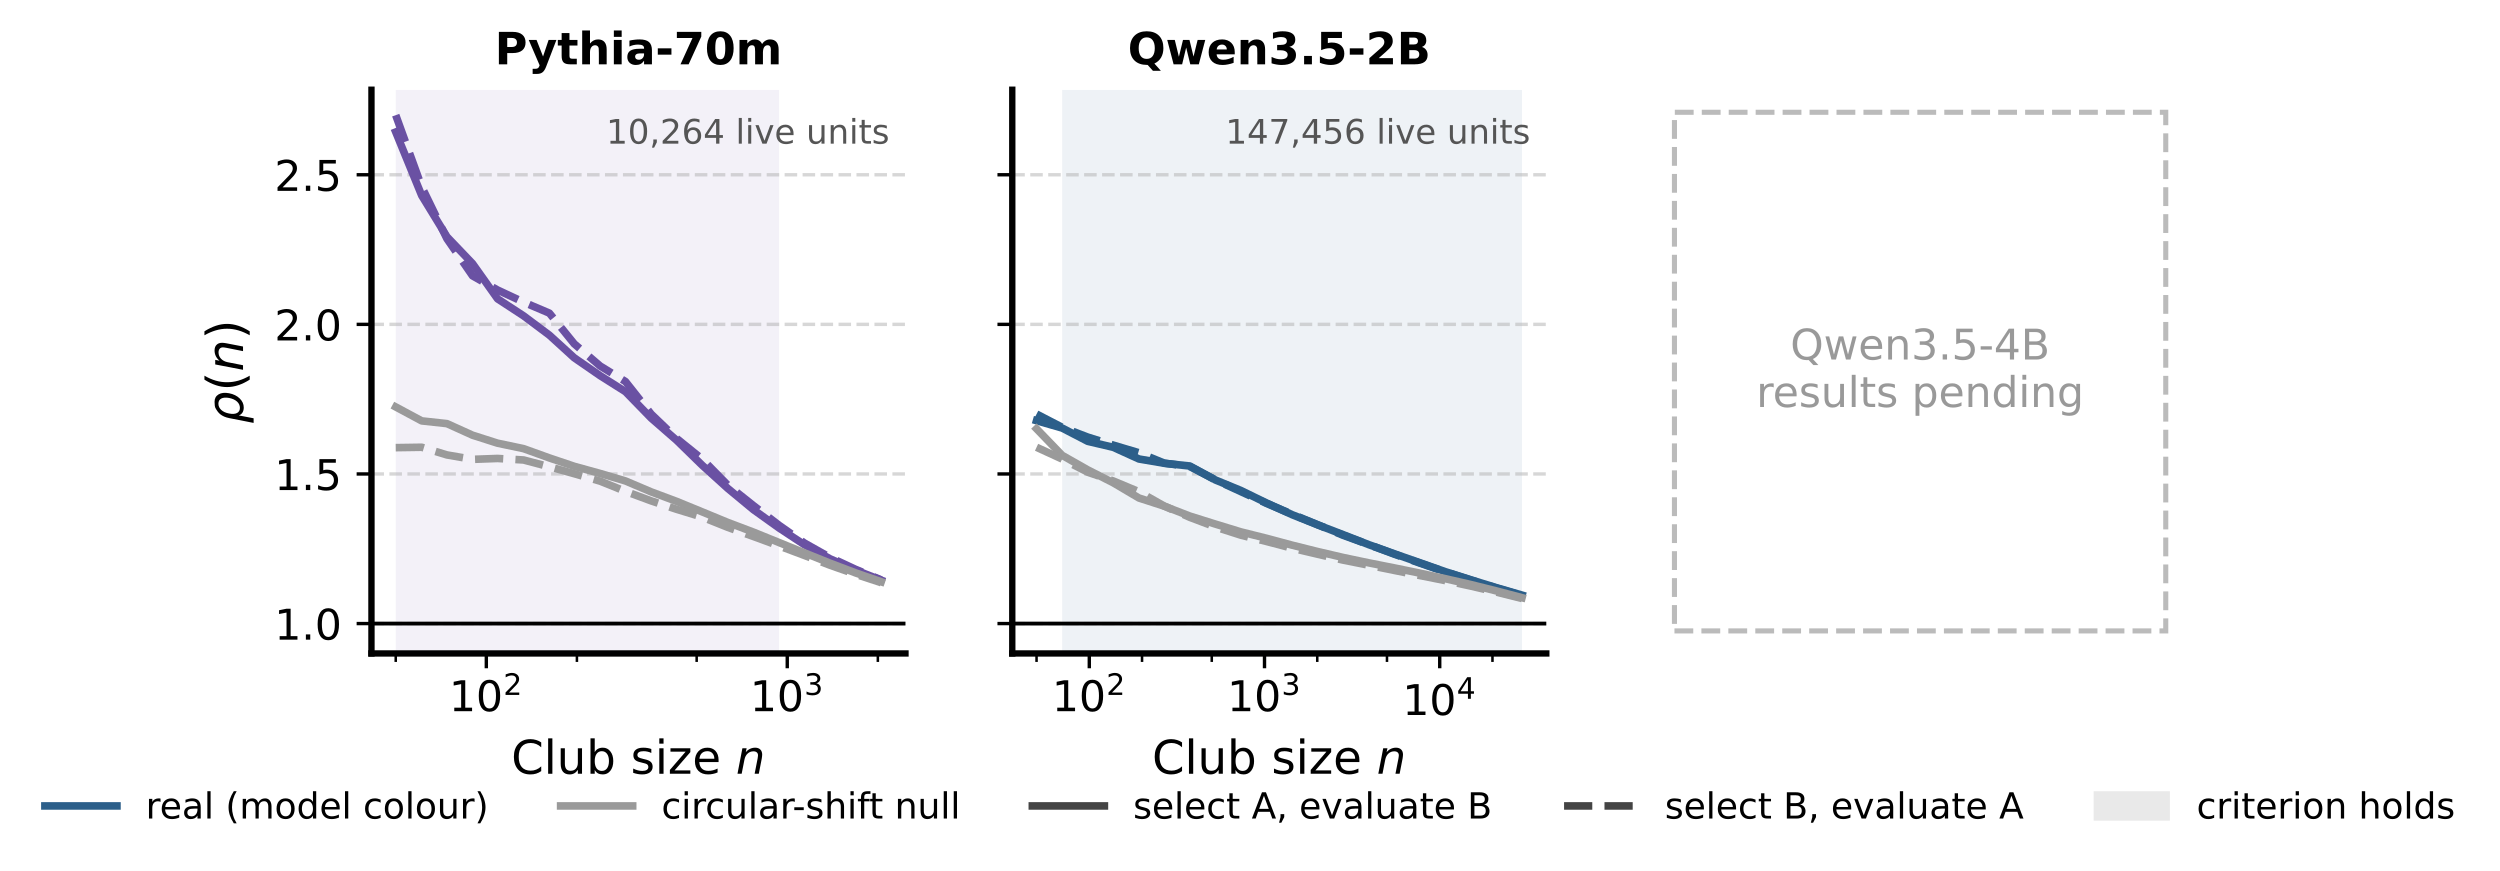
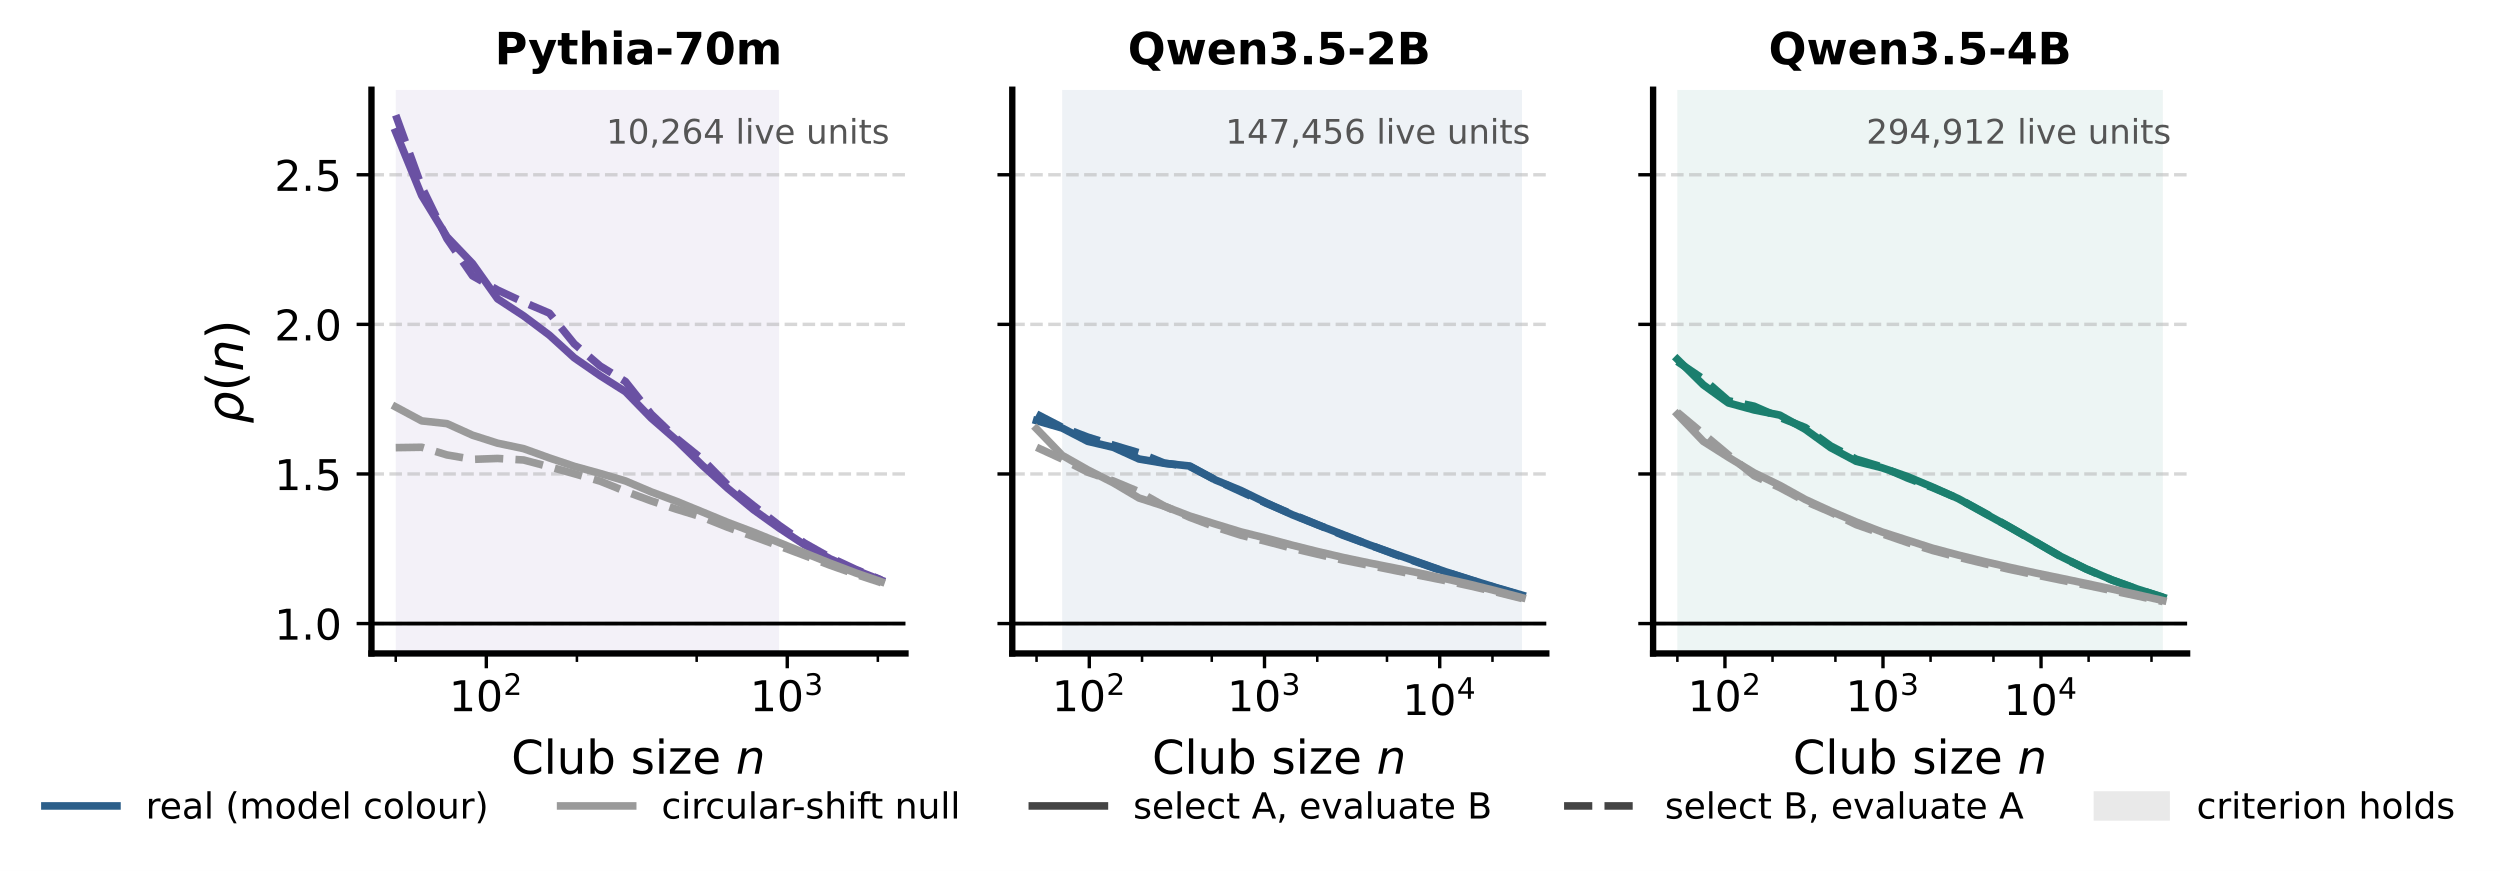
<svg xmlns="http://www.w3.org/2000/svg" xmlns:xlink="http://www.w3.org/1999/xlink" width="590.068pt" height="205.568pt" viewBox="0 0 590.068 205.568" version="1.1">
  <defs>
    <style type="text/css">*{stroke-linejoin: round; stroke-linecap: butt}</style>
  </defs>
  <g id="figure_1">
    <g id="patch_1">
      <path d="M 0 205.568  L 590.068 205.568  L 590.068 0  L 0 0  z " style="fill: #ffffff" />
    </g>
    <g id="axes_1">
      <g id="patch_2">
        <path d="M 87.674 154.234  L 213.716 154.234  L 213.716 21.178  L 87.674 21.178  z " style="fill: #ffffff" />
      </g>
      <g id="patch_3">
-         <path d="M 93.403 154.234  L 183.872 154.234  L 183.872 21.178  L 93.403 21.178  z " clip-path="url(#p11e86341e3)" style="fill: #6a51a3; opacity: 0.08" />
+         <path d="M 93.403 154.234  L 183.872 154.234  L 183.872 21.178  L 93.403 21.178  z " clip-path="url(#p5676ed3b50)" style="fill: #6a51a3; opacity: 0.08" />
      </g>
      <g id="matplotlib.axis_1">
        <g id="xtick_1">
          <g id="line2d_1">
            <defs>
-               <path id="mbed6378673" d="M 0 0  L 0 3.5  " style="stroke: #000000; stroke-width: 0.8" />
+               <path id="mdee59acc5a" d="M 0 0  L 0 3.5  " style="stroke: #000000; stroke-width: 0.8" />
            </defs>
            <g>
-               <use xlink:href="#mbed6378673" x="114.785" y="154.234" style="stroke: #000000; stroke-width: 0.8" />
+               <use xlink:href="#mdee59acc5a" x="114.785" y="154.234" style="stroke: #000000; stroke-width: 0.8" />
            </g>
          </g>
          <g id="text_1">
            <g transform="translate(105.9849 168.8328)">
              <text>
                <tspan x="0" y="-0.977" style="font-size: 10px; font-family: 'DejaVu Sans'">1</tspan>
                <tspan x="6.362" y="-0.977" style="font-size: 10px; font-family: 'DejaVu Sans'">0</tspan>
                <tspan x="12.82" y="-4.805" style="font-size: 7px; font-family: 'DejaVu Sans'">2</tspan>
              </text>
            </g>
          </g>
        </g>
        <g id="xtick_2">
          <g id="line2d_2">
            <g>
-               <use xlink:href="#mbed6378673" x="185.814" y="154.234" style="stroke: #000000; stroke-width: 0.8" />
+               <use xlink:href="#mdee59acc5a" x="185.814" y="154.234" style="stroke: #000000; stroke-width: 0.8" />
            </g>
          </g>
          <g id="text_2">
            <g transform="translate(177.0135 168.8328)">
              <text>
                <tspan x="0" y="-0.977" style="font-size: 10px; font-family: 'DejaVu Sans'">1</tspan>
                <tspan x="6.362" y="-0.977" style="font-size: 10px; font-family: 'DejaVu Sans'">0</tspan>
                <tspan x="12.82" y="-4.805" style="font-size: 7px; font-family: 'DejaVu Sans'">3</tspan>
              </text>
            </g>
          </g>
        </g>
        <g id="xtick_3">
          <g id="line2d_3">
            <defs>
-               <path id="mdc3f5b3dba" d="M 0 0  L 0 2  " style="stroke: #000000; stroke-width: 0.6" />
+               <path id="m01f4c41780" d="M 0 0  L 0 2  " style="stroke: #000000; stroke-width: 0.6" />
            </defs>
            <g>
-               <use xlink:href="#mdc3f5b3dba" x="93.403" y="154.234" style="stroke: #000000; stroke-width: 0.6" />
+               <use xlink:href="#m01f4c41780" x="93.403" y="154.234" style="stroke: #000000; stroke-width: 0.6" />
            </g>
          </g>
        </g>
        <g id="xtick_4">
          <g id="line2d_4">
            <g>
-               <use xlink:href="#mdc3f5b3dba" x="136.167" y="154.234" style="stroke: #000000; stroke-width: 0.6" />
+               <use xlink:href="#m01f4c41780" x="136.167" y="154.234" style="stroke: #000000; stroke-width: 0.6" />
            </g>
          </g>
        </g>
        <g id="xtick_5">
          <g id="line2d_5">
            <g>
-               <use xlink:href="#mdc3f5b3dba" x="164.432" y="154.234" style="stroke: #000000; stroke-width: 0.6" />
+               <use xlink:href="#m01f4c41780" x="164.432" y="154.234" style="stroke: #000000; stroke-width: 0.6" />
            </g>
          </g>
        </g>
        <g id="xtick_6">
          <g id="line2d_6">
            <g>
-               <use xlink:href="#mdc3f5b3dba" x="207.195" y="154.234" style="stroke: #000000; stroke-width: 0.6" />
+               <use xlink:href="#m01f4c41780" x="207.195" y="154.234" style="stroke: #000000; stroke-width: 0.6" />
            </g>
          </g>
        </g>
        <g id="text_3">
          <g transform="translate(120.6651 183.2708)">
            <text>
              <tspan x="0" y="-0.641" style="font-size: 11px; font-family: 'DejaVu Sans'">C</tspan>
              <tspan x="7.681" y="-0.641" style="font-size: 11px; font-family: 'DejaVu Sans'">l</tspan>
              <tspan x="10.737" y="-0.641" style="font-size: 11px; font-family: 'DejaVu Sans'">u</tspan>
              <tspan x="17.708" y="-0.641" style="font-size: 11px; font-family: 'DejaVu Sans'">b</tspan>
              <tspan x="24.691" y="-0.641" style="font-size: 11px; font-family: 'DejaVu Sans'"> </tspan>
              <tspan x="28.188" y="-0.641" style="font-size: 11px; font-family: 'DejaVu Sans'">s</tspan>
              <tspan x="33.918" y="-0.641" style="font-size: 11px; font-family: 'DejaVu Sans'">i</tspan>
              <tspan x="36.975" y="-0.641" style="font-size: 11px; font-family: 'DejaVu Sans'">z</tspan>
              <tspan x="42.749" y="-0.641" style="font-size: 11px; font-family: 'DejaVu Sans'">e</tspan>
              <tspan x="49.516" y="-0.641" style="font-size: 11px; font-family: 'DejaVu Sans'"> </tspan>
              <tspan x="53.013" y="-0.641" style="font-style: oblique; font-size: 11px; font-family: 'DejaVu Sans'">n</tspan>
            </text>
          </g>
        </g>
      </g>
      <g id="matplotlib.axis_2">
        <g id="ytick_1">
          <g id="line2d_7">
-             <path d="M 87.674 147.173  L 213.716 147.173  " clip-path="url(#p11e86341e3)" style="fill: none; stroke-dasharray: 2.96,1.28; stroke-dashoffset: 0; stroke: #b0b0b0; stroke-opacity: 0.5; stroke-width: 0.8" />
+             <path d="M 87.674 147.173  L 213.716 147.173  " clip-path="url(#p5676ed3b50)" style="fill: none; stroke-dasharray: 2.96,1.28; stroke-dashoffset: 0; stroke: #b0b0b0; stroke-opacity: 0.5; stroke-width: 0.8" />
          </g>
          <g id="line2d_8">
            <defs>
-               <path id="m6c9c708ec6" d="M 0 0  L -3.5 0  " style="stroke: #000000; stroke-width: 0.8" />
+               <path id="md2fb0f886f" d="M 0 0  L -3.5 0  " style="stroke: #000000; stroke-width: 0.8" />
            </defs>
            <g>
-               <use xlink:href="#m6c9c708ec6" x="87.674" y="147.173" style="stroke: #000000; stroke-width: 0.8" />
+               <use xlink:href="#md2fb0f886f" x="87.674" y="147.173" style="stroke: #000000; stroke-width: 0.8" />
            </g>
          </g>
          <g id="text_4">
            <text style="font-size: 10px; font-family: 'DejaVu Sans'; text-anchor: end" x="80.674" y="150.972" transform="rotate(-0 80.67391 150.9721)">1.0</text>
          </g>
        </g>
        <g id="ytick_2">
          <g id="line2d_9">
-             <path d="M 87.674 111.866  L 213.716 111.866  " clip-path="url(#p11e86341e3)" style="fill: none; stroke-dasharray: 2.96,1.28; stroke-dashoffset: 0; stroke: #b0b0b0; stroke-opacity: 0.5; stroke-width: 0.8" />
+             <path d="M 87.674 111.866  L 213.716 111.866  " clip-path="url(#p5676ed3b50)" style="fill: none; stroke-dasharray: 2.96,1.28; stroke-dashoffset: 0; stroke: #b0b0b0; stroke-opacity: 0.5; stroke-width: 0.8" />
          </g>
          <g id="line2d_10">
            <g>
-               <use xlink:href="#m6c9c708ec6" x="87.674" y="111.866" style="stroke: #000000; stroke-width: 0.8" />
+               <use xlink:href="#md2fb0f886f" x="87.674" y="111.866" style="stroke: #000000; stroke-width: 0.8" />
            </g>
          </g>
          <g id="text_5">
            <text style="font-size: 10px; font-family: 'DejaVu Sans'; text-anchor: end" x="80.674" y="115.665" transform="rotate(-0 80.67391 115.665)">1.5</text>
          </g>
        </g>
        <g id="ytick_3">
          <g id="line2d_11">
-             <path d="M 87.674 76.559  L 213.716 76.559  " clip-path="url(#p11e86341e3)" style="fill: none; stroke-dasharray: 2.96,1.28; stroke-dashoffset: 0; stroke: #b0b0b0; stroke-opacity: 0.5; stroke-width: 0.8" />
+             <path d="M 87.674 76.559  L 213.716 76.559  " clip-path="url(#p5676ed3b50)" style="fill: none; stroke-dasharray: 2.96,1.28; stroke-dashoffset: 0; stroke: #b0b0b0; stroke-opacity: 0.5; stroke-width: 0.8" />
          </g>
          <g id="line2d_12">
            <g>
-               <use xlink:href="#m6c9c708ec6" x="87.674" y="76.559" style="stroke: #000000; stroke-width: 0.8" />
+               <use xlink:href="#md2fb0f886f" x="87.674" y="76.559" style="stroke: #000000; stroke-width: 0.8" />
            </g>
          </g>
          <g id="text_6">
            <text style="font-size: 10px; font-family: 'DejaVu Sans'; text-anchor: end" x="80.674" y="80.358" transform="rotate(-0 80.67391 80.35787)">2.0</text>
          </g>
        </g>
        <g id="ytick_4">
          <g id="line2d_13">
-             <path d="M 87.674 41.252  L 213.716 41.252  " clip-path="url(#p11e86341e3)" style="fill: none; stroke-dasharray: 2.96,1.28; stroke-dashoffset: 0; stroke: #b0b0b0; stroke-opacity: 0.5; stroke-width: 0.8" />
+             <path d="M 87.674 41.252  L 213.716 41.252  " clip-path="url(#p5676ed3b50)" style="fill: none; stroke-dasharray: 2.96,1.28; stroke-dashoffset: 0; stroke: #b0b0b0; stroke-opacity: 0.5; stroke-width: 0.8" />
          </g>
          <g id="line2d_14">
            <g>
-               <use xlink:href="#m6c9c708ec6" x="87.674" y="41.252" style="stroke: #000000; stroke-width: 0.8" />
+               <use xlink:href="#md2fb0f886f" x="87.674" y="41.252" style="stroke: #000000; stroke-width: 0.8" />
            </g>
          </g>
          <g id="text_7">
            <text style="font-size: 10px; font-family: 'DejaVu Sans'; text-anchor: end" x="80.674" y="45.051" transform="rotate(-0 80.67391 45.05072)">2.5</text>
          </g>
        </g>
        <g id="text_8">
          <g transform="translate(58.25078 100.0064) rotate(-90)">
            <text>
              <tspan x="0" y="-0.891" style="font-style: oblique; font-size: 12px; font-family: 'DejaVu Sans'">ρ</tspan>
              <tspan x="12.299" y="-0.891" style="font-style: oblique; font-size: 12px; font-family: 'DejaVu Sans'">n</tspan>
              <tspan x="7.617" y="-0.891" style="font-size: 12px; font-family: 'DejaVu Sans'">(</tspan>
              <tspan x="19.904" y="-0.891" style="font-size: 12px; font-family: 'DejaVu Sans'">)</tspan>
            </text>
          </g>
        </g>
      </g>
      <g id="line2d_15">
-         <path d="M 87.674 147.173  L 213.716 147.173  " clip-path="url(#p11e86341e3)" style="fill: none; stroke: #000000; stroke-width: 0.9; stroke-linecap: square" />
+         <path d="M 87.674 147.173  L 213.716 147.173  " clip-path="url(#p5676ed3b50)" style="fill: none; stroke: #000000; stroke-width: 0.9; stroke-linecap: square" />
      </g>
      <g id="patch_4">
        <path d="M 87.674 154.234  L 87.674 21.178  " style="fill: none; stroke: #000000; stroke-width: 1.5; stroke-linejoin: miter; stroke-linecap: square" />
      </g>
      <g id="patch_5">
        <path d="M 87.674 154.234  L 213.716 154.234  " style="fill: none; stroke: #000000; stroke-width: 1.5; stroke-linejoin: miter; stroke-linecap: square" />
      </g>
      <g id="line2d_16">
-         <path d="M 93.403 31.159  L 99.537 46.154  L 105.497 55.898  L 111.535 62.22  L 117.443 70.539  L 123.582 74.551  L 129.666 79.104  L 135.543 84.461  L 141.662 88.683  L 147.628 92.452  L 153.693 98.682  L 159.707 103.928  L 165.76 109.833  L 171.805 115.305  L 177.831 120.296  L 183.872 124.62  L 189.882 128.581  L 195.927 131.902  L 201.963 134.573  L 207.987 136.938  " clip-path="url(#p11e86341e3)" style="fill: none; stroke: #6a51a3; stroke-width: 1.8; stroke-linecap: square" />
+         <path d="M 93.403 31.159  L 99.537 46.154  L 105.497 55.898  L 111.535 62.22  L 117.443 70.539  L 123.582 74.551  L 129.666 79.104  L 135.543 84.461  L 141.662 88.683  L 147.628 92.452  L 153.693 98.682  L 159.707 103.928  L 165.76 109.833  L 171.805 115.305  L 177.831 120.296  L 183.872 124.62  L 189.882 128.581  L 195.927 131.902  L 201.963 134.573  L 207.987 136.938  " clip-path="url(#p5676ed3b50)" style="fill: none; stroke: #6a51a3; stroke-width: 1.8; stroke-linecap: square" />
      </g>
      <g id="line2d_17">
-         <path d="M 93.403 27.178  L 99.537 44.094  L 105.497 56.358  L 111.535 65.106  L 117.443 68.455  L 123.582 71.318  L 129.666 73.908  L 135.543 81.161  L 141.662 86.395  L 147.628 90.054  L 153.693 97.728  L 159.707 103.498  L 165.76 108.382  L 171.805 114.536  L 177.831 119.331  L 183.872 123.972  L 189.882 128.181  L 195.927 131.578  L 201.963 134.392  L 207.987 136.878  " clip-path="url(#p11e86341e3)" style="fill: none; stroke-dasharray: 6.66,2.88; stroke-dashoffset: 0; stroke: #6a51a3; stroke-width: 1.8" />
+         <path d="M 93.403 27.178  L 99.537 44.094  L 105.497 56.358  L 111.535 65.106  L 117.443 68.455  L 123.582 71.318  L 129.666 73.908  L 135.543 81.161  L 141.662 86.395  L 147.628 90.054  L 153.693 97.728  L 159.707 103.498  L 165.76 108.382  L 171.805 114.536  L 177.831 119.331  L 183.872 123.972  L 189.882 128.181  L 195.927 131.578  L 201.963 134.392  L 207.987 136.878  " clip-path="url(#p5676ed3b50)" style="fill: none; stroke-dasharray: 6.66,2.88; stroke-dashoffset: 0; stroke: #6a51a3; stroke-width: 1.8" />
      </g>
      <g id="line2d_18">
-         <path d="M 93.403 96.049  L 99.537 99.342  L 105.497 99.988  L 111.535 102.721  L 117.443 104.605  L 123.582 105.895  L 129.666 108.085  L 135.543 110.066  L 141.662 111.753  L 147.628 113.518  L 153.693 116.096  L 159.707 118.343  L 165.76 120.826  L 171.805 123.321  L 177.831 125.597  L 183.872 128.052  L 189.882 130.496  L 195.927 132.935  L 201.963 135.228  L 207.987 137.309  " clip-path="url(#p11e86341e3)" style="fill: none; stroke: #9a9a9a; stroke-width: 1.8; stroke-linecap: square" />
+         <path d="M 93.403 96.049  L 99.537 99.342  L 105.497 99.988  L 111.535 102.721  L 117.443 104.605  L 123.582 105.895  L 129.666 108.085  L 135.543 110.066  L 141.662 111.753  L 147.628 113.518  L 153.693 116.096  L 159.707 118.343  L 165.76 120.826  L 171.805 123.321  L 177.831 125.597  L 183.872 128.052  L 189.882 130.496  L 195.927 132.935  L 201.963 135.228  L 207.987 137.309  " clip-path="url(#p5676ed3b50)" style="fill: none; stroke: #9a9a9a; stroke-width: 1.8; stroke-linecap: square" />
      </g>
      <g id="line2d_19">
-         <path d="M 93.403 105.657  L 99.537 105.563  L 105.497 107.377  L 111.535 108.421  L 117.443 108.208  L 123.582 108.57  L 129.666 110.175  L 135.543 111.811  L 141.662 113.57  L 147.628 115.979  L 153.693 118.222  L 159.707 120.21  L 165.76 122.059  L 171.805 124.48  L 177.831 126.628  L 183.872 128.849  L 189.882 131.107  L 195.927 133.414  L 201.963 135.542  L 207.987 137.529  " clip-path="url(#p11e86341e3)" style="fill: none; stroke-dasharray: 6.66,2.88; stroke-dashoffset: 0; stroke: #9a9a9a; stroke-width: 1.8" />
+         <path d="M 93.403 105.657  L 99.537 105.563  L 105.497 107.377  L 111.535 108.421  L 117.443 108.208  L 123.582 108.57  L 129.666 110.175  L 135.543 111.811  L 141.662 113.57  L 147.628 115.979  L 153.693 118.222  L 159.707 120.21  L 165.76 122.059  L 171.805 124.48  L 177.831 126.628  L 183.872 128.849  L 189.882 131.107  L 195.927 133.414  L 201.963 135.542  L 207.987 137.529  " clip-path="url(#p5676ed3b50)" style="fill: none; stroke-dasharray: 6.66,2.88; stroke-dashoffset: 0; stroke: #9a9a9a; stroke-width: 1.8" />
      </g>
      <g id="text_9">
        <text style="font-size: 8px; font-family: 'DejaVu Sans'; text-anchor: end; fill: #555555" x="209.935" y="33.91" transform="rotate(-0 209.935 33.90991)">10,264 live units</text>
      </g>
      <g id="text_10">
        <text style="font-weight: 700; font-size: 10.5px; font-family: 'DejaVu Sans'; text-anchor: middle" x="150.695" y="15.178" transform="rotate(-0 150.6951 15.17836)">Pythia-70m</text>
      </g>
    </g>
    <g id="axes_2">
      <g id="patch_6">
        <path d="M 238.925 154.234  L 364.967 154.234  L 364.967 21.178  L 238.925 21.178  z " style="fill: #ffffff" />
      </g>
      <g id="patch_7">
-         <path d="M 250.697 154.234  L 359.238 154.234  L 359.238 21.178  L 250.697 21.178  z " clip-path="url(#pff86a1f575)" style="fill: #2c5f8a; opacity: 0.08" />
+         <path d="M 250.697 154.234  L 359.238 154.234  L 359.238 21.178  L 250.697 21.178  z " clip-path="url(#p6fc6c74209)" style="fill: #2c5f8a; opacity: 0.08" />
      </g>
      <g id="matplotlib.axis_3">
        <g id="xtick_7">
          <g id="line2d_20">
            <g>
-               <use xlink:href="#mbed6378673" x="257.103" y="154.234" style="stroke: #000000; stroke-width: 0.8" />
+               <use xlink:href="#mdee59acc5a" x="257.103" y="154.234" style="stroke: #000000; stroke-width: 0.8" />
            </g>
          </g>
          <g id="text_11">
            <g transform="translate(248.3031 168.8328)">
              <text>
                <tspan x="0" y="-0.977" style="font-size: 10px; font-family: 'DejaVu Sans'">1</tspan>
                <tspan x="6.362" y="-0.977" style="font-size: 10px; font-family: 'DejaVu Sans'">0</tspan>
                <tspan x="12.82" y="-4.805" style="font-size: 7px; font-family: 'DejaVu Sans'">2</tspan>
              </text>
            </g>
          </g>
        </g>
        <g id="xtick_8">
          <g id="line2d_21">
            <g>
-               <use xlink:href="#mbed6378673" x="298.458" y="154.234" style="stroke: #000000; stroke-width: 0.8" />
+               <use xlink:href="#mdee59acc5a" x="298.458" y="154.234" style="stroke: #000000; stroke-width: 0.8" />
            </g>
          </g>
          <g id="text_12">
            <g transform="translate(289.6584 168.8328)">
              <text>
                <tspan x="0" y="-0.977" style="font-size: 10px; font-family: 'DejaVu Sans'">1</tspan>
                <tspan x="6.362" y="-0.977" style="font-size: 10px; font-family: 'DejaVu Sans'">0</tspan>
                <tspan x="12.82" y="-4.805" style="font-size: 7px; font-family: 'DejaVu Sans'">3</tspan>
              </text>
            </g>
          </g>
        </g>
        <g id="xtick_9">
          <g id="line2d_22">
            <g>
-               <use xlink:href="#mbed6378673" x="339.814" y="154.234" style="stroke: #000000; stroke-width: 0.8" />
+               <use xlink:href="#mdee59acc5a" x="339.814" y="154.234" style="stroke: #000000; stroke-width: 0.8" />
            </g>
          </g>
          <g id="text_13">
            <g transform="translate(331.0137 168.8328)">
              <text>
                <tspan x="0" y="-0.064" style="font-size: 10px; font-family: 'DejaVu Sans'">1</tspan>
                <tspan x="6.362" y="-0.064" style="font-size: 10px; font-family: 'DejaVu Sans'">0</tspan>
                <tspan x="12.82" y="-3.892" style="font-size: 7px; font-family: 'DejaVu Sans'">4</tspan>
              </text>
            </g>
          </g>
        </g>
        <g id="xtick_10">
          <g id="line2d_23">
            <g>
-               <use xlink:href="#mdc3f5b3dba" x="244.654" y="154.234" style="stroke: #000000; stroke-width: 0.6" />
+               <use xlink:href="#m01f4c41780" x="244.654" y="154.234" style="stroke: #000000; stroke-width: 0.6" />
            </g>
          </g>
        </g>
        <g id="xtick_11">
          <g id="line2d_24">
            <g>
-               <use xlink:href="#mdc3f5b3dba" x="269.552" y="154.234" style="stroke: #000000; stroke-width: 0.6" />
+               <use xlink:href="#m01f4c41780" x="269.552" y="154.234" style="stroke: #000000; stroke-width: 0.6" />
            </g>
          </g>
        </g>
        <g id="xtick_12">
          <g id="line2d_25">
            <g>
-               <use xlink:href="#mdc3f5b3dba" x="286.009" y="154.234" style="stroke: #000000; stroke-width: 0.6" />
+               <use xlink:href="#m01f4c41780" x="286.009" y="154.234" style="stroke: #000000; stroke-width: 0.6" />
            </g>
          </g>
        </g>
        <g id="xtick_13">
          <g id="line2d_26">
            <g>
-               <use xlink:href="#mdc3f5b3dba" x="310.908" y="154.234" style="stroke: #000000; stroke-width: 0.6" />
+               <use xlink:href="#m01f4c41780" x="310.908" y="154.234" style="stroke: #000000; stroke-width: 0.6" />
            </g>
          </g>
        </g>
        <g id="xtick_14">
          <g id="line2d_27">
            <g>
-               <use xlink:href="#mdc3f5b3dba" x="327.365" y="154.234" style="stroke: #000000; stroke-width: 0.6" />
+               <use xlink:href="#m01f4c41780" x="327.365" y="154.234" style="stroke: #000000; stroke-width: 0.6" />
            </g>
          </g>
        </g>
        <g id="xtick_15">
          <g id="line2d_28">
            <g>
-               <use xlink:href="#mdc3f5b3dba" x="352.263" y="154.234" style="stroke: #000000; stroke-width: 0.6" />
+               <use xlink:href="#m01f4c41780" x="352.263" y="154.234" style="stroke: #000000; stroke-width: 0.6" />
            </g>
          </g>
        </g>
        <g id="text_14">
          <g transform="translate(271.9159 183.2708)">
            <text>
              <tspan x="0" y="-0.641" style="font-size: 11px; font-family: 'DejaVu Sans'">C</tspan>
              <tspan x="7.681" y="-0.641" style="font-size: 11px; font-family: 'DejaVu Sans'">l</tspan>
              <tspan x="10.737" y="-0.641" style="font-size: 11px; font-family: 'DejaVu Sans'">u</tspan>
              <tspan x="17.708" y="-0.641" style="font-size: 11px; font-family: 'DejaVu Sans'">b</tspan>
              <tspan x="24.691" y="-0.641" style="font-size: 11px; font-family: 'DejaVu Sans'"> </tspan>
              <tspan x="28.188" y="-0.641" style="font-size: 11px; font-family: 'DejaVu Sans'">s</tspan>
              <tspan x="33.918" y="-0.641" style="font-size: 11px; font-family: 'DejaVu Sans'">i</tspan>
              <tspan x="36.975" y="-0.641" style="font-size: 11px; font-family: 'DejaVu Sans'">z</tspan>
              <tspan x="42.749" y="-0.641" style="font-size: 11px; font-family: 'DejaVu Sans'">e</tspan>
              <tspan x="49.516" y="-0.641" style="font-size: 11px; font-family: 'DejaVu Sans'"> </tspan>
              <tspan x="53.013" y="-0.641" style="font-style: oblique; font-size: 11px; font-family: 'DejaVu Sans'">n</tspan>
            </text>
          </g>
        </g>
      </g>
      <g id="matplotlib.axis_4">
        <g id="ytick_5">
          <g id="line2d_29">
-             <path d="M 238.925 147.173  L 364.967 147.173  " clip-path="url(#pff86a1f575)" style="fill: none; stroke-dasharray: 2.96,1.28; stroke-dashoffset: 0; stroke: #b0b0b0; stroke-opacity: 0.5; stroke-width: 0.8" />
+             <path d="M 238.925 147.173  L 364.967 147.173  " clip-path="url(#p6fc6c74209)" style="fill: none; stroke-dasharray: 2.96,1.28; stroke-dashoffset: 0; stroke: #b0b0b0; stroke-opacity: 0.5; stroke-width: 0.8" />
          </g>
          <g id="line2d_30">
            <g>
-               <use xlink:href="#m6c9c708ec6" x="238.925" y="147.173" style="stroke: #000000; stroke-width: 0.8" />
+               <use xlink:href="#md2fb0f886f" x="238.925" y="147.173" style="stroke: #000000; stroke-width: 0.8" />
            </g>
          </g>
        </g>
        <g id="ytick_6">
          <g id="line2d_31">
-             <path d="M 238.925 111.866  L 364.967 111.866  " clip-path="url(#pff86a1f575)" style="fill: none; stroke-dasharray: 2.96,1.28; stroke-dashoffset: 0; stroke: #b0b0b0; stroke-opacity: 0.5; stroke-width: 0.8" />
+             <path d="M 238.925 111.866  L 364.967 111.866  " clip-path="url(#p6fc6c74209)" style="fill: none; stroke-dasharray: 2.96,1.28; stroke-dashoffset: 0; stroke: #b0b0b0; stroke-opacity: 0.5; stroke-width: 0.8" />
          </g>
          <g id="line2d_32">
            <g>
-               <use xlink:href="#m6c9c708ec6" x="238.925" y="111.866" style="stroke: #000000; stroke-width: 0.8" />
+               <use xlink:href="#md2fb0f886f" x="238.925" y="111.866" style="stroke: #000000; stroke-width: 0.8" />
            </g>
          </g>
        </g>
        <g id="ytick_7">
          <g id="line2d_33">
-             <path d="M 238.925 76.559  L 364.967 76.559  " clip-path="url(#pff86a1f575)" style="fill: none; stroke-dasharray: 2.96,1.28; stroke-dashoffset: 0; stroke: #b0b0b0; stroke-opacity: 0.5; stroke-width: 0.8" />
+             <path d="M 238.925 76.559  L 364.967 76.559  " clip-path="url(#p6fc6c74209)" style="fill: none; stroke-dasharray: 2.96,1.28; stroke-dashoffset: 0; stroke: #b0b0b0; stroke-opacity: 0.5; stroke-width: 0.8" />
          </g>
          <g id="line2d_34">
            <g>
-               <use xlink:href="#m6c9c708ec6" x="238.925" y="76.559" style="stroke: #000000; stroke-width: 0.8" />
+               <use xlink:href="#md2fb0f886f" x="238.925" y="76.559" style="stroke: #000000; stroke-width: 0.8" />
            </g>
          </g>
        </g>
        <g id="ytick_8">
          <g id="line2d_35">
-             <path d="M 238.925 41.252  L 364.967 41.252  " clip-path="url(#pff86a1f575)" style="fill: none; stroke-dasharray: 2.96,1.28; stroke-dashoffset: 0; stroke: #b0b0b0; stroke-opacity: 0.5; stroke-width: 0.8" />
+             <path d="M 238.925 41.252  L 364.967 41.252  " clip-path="url(#p6fc6c74209)" style="fill: none; stroke-dasharray: 2.96,1.28; stroke-dashoffset: 0; stroke: #b0b0b0; stroke-opacity: 0.5; stroke-width: 0.8" />
          </g>
          <g id="line2d_36">
            <g>
-               <use xlink:href="#m6c9c708ec6" x="238.925" y="41.252" style="stroke: #000000; stroke-width: 0.8" />
+               <use xlink:href="#md2fb0f886f" x="238.925" y="41.252" style="stroke: #000000; stroke-width: 0.8" />
            </g>
          </g>
        </g>
      </g>
      <g id="line2d_37">
-         <path d="M 238.925 147.173  L 364.967 147.173  " clip-path="url(#pff86a1f575)" style="fill: none; stroke: #000000; stroke-width: 0.9; stroke-linecap: square" />
+         <path d="M 238.925 147.173  L 364.967 147.173  " clip-path="url(#p6fc6c74209)" style="fill: none; stroke: #000000; stroke-width: 0.9; stroke-linecap: square" />
      </g>
      <g id="patch_8">
        <path d="M 238.925 154.234  L 238.925 21.178  " style="fill: none; stroke: #000000; stroke-width: 1.5; stroke-linejoin: miter; stroke-linecap: square" />
      </g>
      <g id="patch_9">
        <path d="M 238.925 154.234  L 364.967 154.234  " style="fill: none; stroke: #000000; stroke-width: 1.5; stroke-linejoin: miter; stroke-linecap: square" />
      </g>
      <g id="line2d_38">
-         <path d="M 244.654 99.294  L 250.697 101.034  L 256.74 104.165  L 262.757 105.58  L 268.819 108.334  L 274.809 109.355  L 280.842 109.995  L 286.886 113.295  L 292.904 115.777  L 298.937 118.723  L 304.958 121.474  L 310.988 123.872  L 317.021 126.193  L 323.053 128.547  L 329.083 130.705  L 335.115 132.815  L 341.146 134.938  L 347.176 136.852  L 353.207 138.717  L 359.238 140.465  " clip-path="url(#pff86a1f575)" style="fill: none; stroke: #2c5f8a; stroke-width: 1.8; stroke-linecap: square" />
+         <path d="M 244.654 99.294  L 250.697 101.034  L 256.74 104.165  L 262.757 105.58  L 268.819 108.334  L 274.809 109.355  L 280.842 109.995  L 286.886 113.295  L 292.904 115.777  L 298.937 118.723  L 304.958 121.474  L 310.988 123.872  L 317.021 126.193  L 323.053 128.547  L 329.083 130.705  L 335.115 132.815  L 341.146 134.938  L 347.176 136.852  L 353.207 138.717  L 359.238 140.465  " clip-path="url(#p6fc6c74209)" style="fill: none; stroke: #2c5f8a; stroke-width: 1.8; stroke-linecap: square" />
      </g>
      <g id="line2d_39">
-         <path d="M 244.654 97.733  L 250.697 100.86  L 256.74 103.169  L 262.757 105.062  L 268.819 106.868  L 274.809 109.316  L 280.842 110.111  L 286.886 113.275  L 292.904 116.049  L 298.937 118.814  L 304.958 121.363  L 310.988 123.844  L 317.021 126.348  L 323.053 128.538  L 329.083 130.788  L 335.115 132.904  L 341.146 135  L 347.176 136.911  L 353.207 138.793  L 359.238 140.553  " clip-path="url(#pff86a1f575)" style="fill: none; stroke-dasharray: 6.66,2.88; stroke-dashoffset: 0; stroke: #2c5f8a; stroke-width: 1.8" />
+         <path d="M 244.654 97.733  L 250.697 100.86  L 256.74 103.169  L 262.757 105.062  L 268.819 106.868  L 274.809 109.316  L 280.842 110.111  L 286.886 113.275  L 292.904 116.049  L 298.937 118.814  L 304.958 121.363  L 310.988 123.844  L 317.021 126.348  L 323.053 128.538  L 329.083 130.788  L 335.115 132.904  L 341.146 135  L 347.176 136.911  L 353.207 138.793  L 359.238 140.553  " clip-path="url(#p6fc6c74209)" style="fill: none; stroke-dasharray: 6.66,2.88; stroke-dashoffset: 0; stroke: #2c5f8a; stroke-width: 1.8" />
      </g>
      <g id="line2d_40">
-         <path d="M 244.654 101.208  L 250.697 107.47  L 256.74 110.901  L 262.757 113.954  L 268.819 117.542  L 274.809 119.48  L 280.842 121.809  L 286.886 123.704  L 292.904 125.544  L 298.937 127.049  L 304.958 128.668  L 310.988 130.174  L 317.021 131.579  L 323.053 132.846  L 329.083 134.039  L 335.115 135.279  L 341.146 136.595  L 347.176 137.972  L 353.207 139.484  L 359.238 141.073  " clip-path="url(#pff86a1f575)" style="fill: none; stroke: #9a9a9a; stroke-width: 1.8; stroke-linecap: square" />
+         <path d="M 244.654 101.208  L 250.697 107.47  L 256.74 110.901  L 262.757 113.954  L 268.819 117.542  L 274.809 119.48  L 280.842 121.809  L 286.886 123.704  L 292.904 125.544  L 298.937 127.049  L 304.958 128.668  L 310.988 130.174  L 317.021 131.579  L 323.053 132.846  L 329.083 134.039  L 335.115 135.279  L 341.146 136.595  L 347.176 137.972  L 353.207 139.484  L 359.238 141.073  " clip-path="url(#p6fc6c74209)" style="fill: none; stroke: #9a9a9a; stroke-width: 1.8; stroke-linecap: square" />
      </g>
      <g id="line2d_41">
-         <path d="M 244.654 105.575  L 250.697 108.348  L 256.74 111.454  L 262.757 113.522  L 268.819 116.056  L 274.809 119.45  L 280.842 122.111  L 286.886 124.394  L 292.904 126.323  L 298.937 127.806  L 304.958 129.391  L 310.988 130.808  L 317.021 132.201  L 323.053 133.402  L 329.083 134.633  L 335.115 135.837  L 341.146 137.041  L 347.176 138.341  L 353.207 139.759  L 359.238 141.264  " clip-path="url(#pff86a1f575)" style="fill: none; stroke-dasharray: 6.66,2.88; stroke-dashoffset: 0; stroke: #9a9a9a; stroke-width: 1.8" />
+         <path d="M 244.654 105.575  L 250.697 108.348  L 256.74 111.454  L 262.757 113.522  L 268.819 116.056  L 274.809 119.45  L 280.842 122.111  L 286.886 124.394  L 292.904 126.323  L 298.937 127.806  L 304.958 129.391  L 310.988 130.808  L 317.021 132.201  L 323.053 133.402  L 329.083 134.633  L 335.115 135.837  L 341.146 137.041  L 347.176 138.341  L 353.207 139.759  L 359.238 141.264  " clip-path="url(#p6fc6c74209)" style="fill: none; stroke-dasharray: 6.66,2.88; stroke-dashoffset: 0; stroke: #9a9a9a; stroke-width: 1.8" />
      </g>
      <g id="text_15">
        <text style="font-size: 8px; font-family: 'DejaVu Sans'; text-anchor: end; fill: #555555" x="361.186" y="33.91" transform="rotate(-0 361.1858 33.90991)">147,456 live units</text>
      </g>
      <g id="text_16">
        <text style="font-weight: 700; font-size: 10.5px; font-family: 'DejaVu Sans'; text-anchor: middle" x="301.946" y="15.178" transform="rotate(-0 301.9459 15.17836)">Qwen3.5-2B</text>
      </g>
    </g>
    <g id="axes_3">
      <g id="patch_10">
-         <path d="M 395.217 148.912  L 511.176 148.912  L 511.176 26.501  L 395.217 26.501  L 395.217 148.912  z " clip-path="url(#p4f7f4bfd49)" style="fill: none; stroke-dasharray: 4.44,1.92; stroke-dashoffset: 0; stroke: #bbbbbb; stroke-width: 1.2; stroke-linejoin: miter" />
-       </g>
-       <g id="text_17">
-         <text style="font-size: 10px; font-family: 'DejaVu Sans'; fill: #999999" transform="translate(422.5592 84.86683)">Qwen3.5-4B</text>
-         <text style="font-size: 10px; font-family: 'DejaVu Sans'; fill: #999999" transform="translate(414.535 96.06464)">results pending</text>
+         <path d="M 390.176 154.234  L 516.218 154.234  L 516.218 21.178  L 390.176 21.178  z " style="fill: #ffffff" />
+       </g>
+       <g id="patch_11">
+         <path d="M 395.905 154.234  L 510.489 154.234  L 510.489 21.178  L 395.905 21.178  z " clip-path="url(#p35936ae615)" style="fill: #1b7f6e; opacity: 0.08" />
+       </g>
+       <g id="matplotlib.axis_5">
+         <g id="xtick_16">
+           <g id="line2d_42">
+             <g>
+               <use xlink:href="#mdee59acc5a" x="407.134" y="154.234" style="stroke: #000000; stroke-width: 0.8" />
+             </g>
+           </g>
+           <g id="text_17">
+             <g transform="translate(398.3339 168.8328)">
+               <text>
+                 <tspan x="0" y="-0.977" style="font-size: 10px; font-family: 'DejaVu Sans'">1</tspan>
+                 <tspan x="6.362" y="-0.977" style="font-size: 10px; font-family: 'DejaVu Sans'">0</tspan>
+                 <tspan x="12.82" y="-4.805" style="font-size: 7px; font-family: 'DejaVu Sans'">2</tspan>
+               </text>
+             </g>
+           </g>
+         </g>
+         <g id="xtick_17">
+           <g id="line2d_43">
+             <g>
+               <use xlink:href="#mdee59acc5a" x="444.436" y="154.234" style="stroke: #000000; stroke-width: 0.8" />
+             </g>
+           </g>
+           <g id="text_18">
+             <g transform="translate(435.6364 168.8328)">
+               <text>
+                 <tspan x="0" y="-0.977" style="font-size: 10px; font-family: 'DejaVu Sans'">1</tspan>
+                 <tspan x="6.362" y="-0.977" style="font-size: 10px; font-family: 'DejaVu Sans'">0</tspan>
+                 <tspan x="12.82" y="-4.805" style="font-size: 7px; font-family: 'DejaVu Sans'">3</tspan>
+               </text>
+             </g>
+           </g>
+         </g>
+         <g id="xtick_18">
+           <g id="line2d_44">
+             <g>
+               <use xlink:href="#mdee59acc5a" x="481.739" y="154.234" style="stroke: #000000; stroke-width: 0.8" />
+             </g>
+           </g>
+           <g id="text_19">
+             <g transform="translate(472.9389 168.8328)">
+               <text>
+                 <tspan x="0" y="-0.064" style="font-size: 10px; font-family: 'DejaVu Sans'">1</tspan>
+                 <tspan x="6.362" y="-0.064" style="font-size: 10px; font-family: 'DejaVu Sans'">0</tspan>
+                 <tspan x="12.82" y="-3.892" style="font-size: 7px; font-family: 'DejaVu Sans'">4</tspan>
+               </text>
+             </g>
+           </g>
+         </g>
+         <g id="xtick_19">
+           <g id="line2d_45">
+             <g>
+               <use xlink:href="#m01f4c41780" x="395.905" y="154.234" style="stroke: #000000; stroke-width: 0.6" />
+             </g>
+           </g>
+         </g>
+         <g id="xtick_20">
+           <g id="line2d_46">
+             <g>
+               <use xlink:href="#m01f4c41780" x="418.363" y="154.234" style="stroke: #000000; stroke-width: 0.6" />
+             </g>
+           </g>
+         </g>
+         <g id="xtick_21">
+           <g id="line2d_47">
+             <g>
+               <use xlink:href="#m01f4c41780" x="433.207" y="154.234" style="stroke: #000000; stroke-width: 0.6" />
+             </g>
+           </g>
+         </g>
+         <g id="xtick_22">
+           <g id="line2d_48">
+             <g>
+               <use xlink:href="#m01f4c41780" x="455.666" y="154.234" style="stroke: #000000; stroke-width: 0.6" />
+             </g>
+           </g>
+         </g>
+         <g id="xtick_23">
+           <g id="line2d_49">
+             <g>
+               <use xlink:href="#m01f4c41780" x="470.51" y="154.234" style="stroke: #000000; stroke-width: 0.6" />
+             </g>
+           </g>
+         </g>
+         <g id="xtick_24">
+           <g id="line2d_50">
+             <g>
+               <use xlink:href="#m01f4c41780" x="492.968" y="154.234" style="stroke: #000000; stroke-width: 0.6" />
+             </g>
+           </g>
+         </g>
+         <g id="xtick_25">
+           <g id="line2d_51">
+             <g>
+               <use xlink:href="#m01f4c41780" x="507.812" y="154.234" style="stroke: #000000; stroke-width: 0.6" />
+             </g>
+           </g>
+         </g>
+         <g id="text_20">
+           <g transform="translate(423.1667 183.2708)">
+             <text>
+               <tspan x="0" y="-0.641" style="font-size: 11px; font-family: 'DejaVu Sans'">C</tspan>
+               <tspan x="7.681" y="-0.641" style="font-size: 11px; font-family: 'DejaVu Sans'">l</tspan>
+               <tspan x="10.737" y="-0.641" style="font-size: 11px; font-family: 'DejaVu Sans'">u</tspan>
+               <tspan x="17.708" y="-0.641" style="font-size: 11px; font-family: 'DejaVu Sans'">b</tspan>
+               <tspan x="24.691" y="-0.641" style="font-size: 11px; font-family: 'DejaVu Sans'"> </tspan>
+               <tspan x="28.188" y="-0.641" style="font-size: 11px; font-family: 'DejaVu Sans'">s</tspan>
+               <tspan x="33.918" y="-0.641" style="font-size: 11px; font-family: 'DejaVu Sans'">i</tspan>
+               <tspan x="36.975" y="-0.641" style="font-size: 11px; font-family: 'DejaVu Sans'">z</tspan>
+               <tspan x="42.749" y="-0.641" style="font-size: 11px; font-family: 'DejaVu Sans'">e</tspan>
+               <tspan x="49.516" y="-0.641" style="font-size: 11px; font-family: 'DejaVu Sans'"> </tspan>
+               <tspan x="53.013" y="-0.641" style="font-style: oblique; font-size: 11px; font-family: 'DejaVu Sans'">n</tspan>
+             </text>
+           </g>
+         </g>
+       </g>
+       <g id="matplotlib.axis_6">
+         <g id="ytick_9">
+           <g id="line2d_52">
+             <path d="M 390.176 147.173  L 516.218 147.173  " clip-path="url(#p35936ae615)" style="fill: none; stroke-dasharray: 2.96,1.28; stroke-dashoffset: 0; stroke: #b0b0b0; stroke-opacity: 0.5; stroke-width: 0.8" />
+           </g>
+           <g id="line2d_53">
+             <g>
+               <use xlink:href="#md2fb0f886f" x="390.176" y="147.173" style="stroke: #000000; stroke-width: 0.8" />
+             </g>
+           </g>
+         </g>
+         <g id="ytick_10">
+           <g id="line2d_54">
+             <path d="M 390.176 111.866  L 516.218 111.866  " clip-path="url(#p35936ae615)" style="fill: none; stroke-dasharray: 2.96,1.28; stroke-dashoffset: 0; stroke: #b0b0b0; stroke-opacity: 0.5; stroke-width: 0.8" />
+           </g>
+           <g id="line2d_55">
+             <g>
+               <use xlink:href="#md2fb0f886f" x="390.176" y="111.866" style="stroke: #000000; stroke-width: 0.8" />
+             </g>
+           </g>
+         </g>
+         <g id="ytick_11">
+           <g id="line2d_56">
+             <path d="M 390.176 76.559  L 516.218 76.559  " clip-path="url(#p35936ae615)" style="fill: none; stroke-dasharray: 2.96,1.28; stroke-dashoffset: 0; stroke: #b0b0b0; stroke-opacity: 0.5; stroke-width: 0.8" />
+           </g>
+           <g id="line2d_57">
+             <g>
+               <use xlink:href="#md2fb0f886f" x="390.176" y="76.559" style="stroke: #000000; stroke-width: 0.8" />
+             </g>
+           </g>
+         </g>
+         <g id="ytick_12">
+           <g id="line2d_58">
+             <path d="M 390.176 41.252  L 516.218 41.252  " clip-path="url(#p35936ae615)" style="fill: none; stroke-dasharray: 2.96,1.28; stroke-dashoffset: 0; stroke: #b0b0b0; stroke-opacity: 0.5; stroke-width: 0.8" />
+           </g>
+           <g id="line2d_59">
+             <g>
+               <use xlink:href="#md2fb0f886f" x="390.176" y="41.252" style="stroke: #000000; stroke-width: 0.8" />
+             </g>
+           </g>
+         </g>
+       </g>
+       <g id="line2d_60">
+         <path d="M 390.176 147.173  L 516.218 147.173  " clip-path="url(#p35936ae615)" style="fill: none; stroke: #000000; stroke-width: 0.9; stroke-linecap: square" />
+       </g>
+       <g id="patch_12">
+         <path d="M 390.176 154.234  L 390.176 21.178  " style="fill: none; stroke: #000000; stroke-width: 1.5; stroke-linejoin: miter; stroke-linecap: square" />
+       </g>
+       <g id="patch_13">
+         <path d="M 390.176 154.234  L 516.218 154.234  " style="fill: none; stroke: #000000; stroke-width: 1.5; stroke-linejoin: miter; stroke-linecap: square" />
+       </g>
+       <g id="line2d_61">
+         <path d="M 395.905 84.801  L 402.036 90.844  L 407.924 95.102  L 414.023 96.765  L 420.054 97.972  L 426.078 101.322  L 432.101 105.674  L 438.117 108.883  L 444.159 110.397  L 450.185 112.471  L 456.215 115.002  L 462.245 117.714  L 468.272 121.076  L 474.305 124.384  L 480.335 127.852  L 486.366 131.314  L 492.397 134.288  L 498.427 136.857  L 504.458 139.03  L 510.489 140.958  " clip-path="url(#p35936ae615)" style="fill: none; stroke: #1b7f6e; stroke-width: 1.8; stroke-linecap: square" />
+       </g>
+       <g id="line2d_62">
+         <path d="M 395.905 85.33  L 402.036 89.472  L 407.924 94.575  L 414.023 95.874  L 420.054 98.518  L 426.078 100.901  L 432.101 105.263  L 438.117 108.38  L 444.159 110.204  L 450.185 112.817  L 456.215 115.116  L 462.245 117.689  L 468.272 120.975  L 474.305 124.392  L 480.335 127.857  L 486.366 131.375  L 492.397 134.311  L 498.427 136.878  L 504.458 139.054  L 510.489 140.978  " clip-path="url(#p35936ae615)" style="fill: none; stroke-dasharray: 6.66,2.88; stroke-dashoffset: 0; stroke: #1b7f6e; stroke-width: 1.8" />
+       </g>
+       <g id="line2d_63">
+         <path d="M 395.905 97.789  L 402.036 104.18  L 407.924 107.91  L 414.023 111.617  L 420.054 114.542  L 426.078 117.885  L 432.101 120.652  L 438.117 123.213  L 444.159 125.545  L 450.185 127.483  L 456.215 129.418  L 462.245 131.017  L 468.272 132.507  L 474.305 133.895  L 480.335 135.212  L 486.366 136.46  L 492.397 137.72  L 498.427 139.022  L 504.458 140.365  L 510.489 141.745  " clip-path="url(#p35936ae615)" style="fill: none; stroke: #9a9a9a; stroke-width: 1.8; stroke-linecap: square" />
+       </g>
+       <g id="line2d_64">
+         <path d="M 395.905 97.31  L 402.036 102.424  L 407.924 107.342  L 414.023 112.276  L 420.054 115.069  L 426.078 118.306  L 432.101 120.895  L 438.117 123.834  L 444.159 125.957  L 450.185 128.039  L 456.215 129.943  L 462.245 131.532  L 468.272 132.997  L 474.305 134.385  L 480.335 135.659  L 486.366 136.9  L 492.397 138.129  L 498.427 139.382  L 504.458 140.666  L 510.489 141.974  " clip-path="url(#p35936ae615)" style="fill: none; stroke-dasharray: 6.66,2.88; stroke-dashoffset: 0; stroke: #9a9a9a; stroke-width: 1.8" />
+       </g>
+       <g id="text_21">
+         <text style="font-size: 8px; font-family: 'DejaVu Sans'; text-anchor: end; fill: #555555" x="512.437" y="33.91" transform="rotate(-0 512.4366 33.90991)">294,912 live units</text>
+       </g>
+       <g id="text_22">
+         <text style="font-weight: 700; font-size: 10.5px; font-family: 'DejaVu Sans'; text-anchor: middle" x="453.197" y="15.178" transform="rotate(-0 453.1967 15.17836)">Qwen3.5-4B</text>
      </g>
    </g>
    <g id="legend_1">
-       <g id="line2d_42">
+       <g id="line2d_65">
        <path d="M 10.6 190.226  L 19.1 190.226  L 27.6 190.226  " style="fill: none; stroke: #2c5f8a; stroke-width: 1.8; stroke-linecap: square" />
      </g>
-       <g id="text_18">
+       <g id="text_23">
        <text style="font-size: 8.5px; font-family: 'DejaVu Sans'; text-anchor: start" x="34.4" y="193.201" transform="rotate(-0 34.4 193.2006)">real (model colour)</text>
      </g>
-       <g id="line2d_43">
+       <g id="line2d_66">
        <path d="M 132.325 190.226  L 140.825 190.226  L 149.325 190.226  " style="fill: none; stroke: #9a9a9a; stroke-width: 1.8; stroke-linecap: square" />
      </g>
-       <g id="text_19">
+       <g id="text_24">
        <text style="font-size: 8.5px; font-family: 'DejaVu Sans'; text-anchor: start" x="156.125" y="193.201" transform="rotate(-0 156.1253 193.2006)">circular-shift null</text>
      </g>
-       <g id="line2d_44">
+       <g id="line2d_67">
        <path d="M 243.663 190.226  L 252.163 190.226  L 260.663 190.226  " style="fill: none; stroke: #444444; stroke-width: 1.8; stroke-linecap: square" />
      </g>
-       <g id="text_20">
+       <g id="text_25">
        <text style="font-size: 8.5px; font-family: 'DejaVu Sans'; text-anchor: start" x="267.463" y="193.201" transform="rotate(-0 267.4634 193.2006)">select A, evaluate B</text>
      </g>
-       <g id="line2d_45">
+       <g id="line2d_68">
        <path d="M 369.161 190.226  L 377.661 190.226  L 386.161 190.226  " style="fill: none; stroke-dasharray: 6.66,2.88; stroke-dashoffset: 0; stroke: #444444; stroke-width: 1.8" />
      </g>
-       <g id="text_21">
+       <g id="text_26">
        <text style="font-size: 8.5px; font-family: 'DejaVu Sans'; text-anchor: start" x="392.961" y="193.201" transform="rotate(-0 392.9605 193.2006)">select B, evaluate A</text>
      </g>
-       <g id="patch_11">
+       <g id="patch_14">
        <path d="M 494.658 193.201  L 511.658 193.201  L 511.658 187.251  L 494.658 187.251  z " style="fill: #444444; opacity: 0.12; stroke: #444444; stroke-linejoin: miter" />
      </g>
-       <g id="text_22">
+       <g id="text_27">
        <text style="font-size: 8.5px; font-family: 'DejaVu Sans'; text-anchor: start" x="518.458" y="193.201" transform="rotate(-0 518.4577 193.2006)">criterion holds</text>
      </g>
    </g>
  </g>
  <defs>
-     <clipPath id="p11e86341e3">
+     <clipPath id="p5676ed3b50">
      <rect x="87.674" y="21.178" width="126.042" height="133.056" />
    </clipPath>
-     <clipPath id="pff86a1f575">
+     <clipPath id="p6fc6c74209">
      <rect x="238.925" y="21.178" width="126.042" height="133.056" />
    </clipPath>
-     <clipPath id="p4f7f4bfd49">
+     <clipPath id="p35936ae615">
      <rect x="390.176" y="21.178" width="126.042" height="133.056" />
    </clipPath>
  </defs>
</svg>
